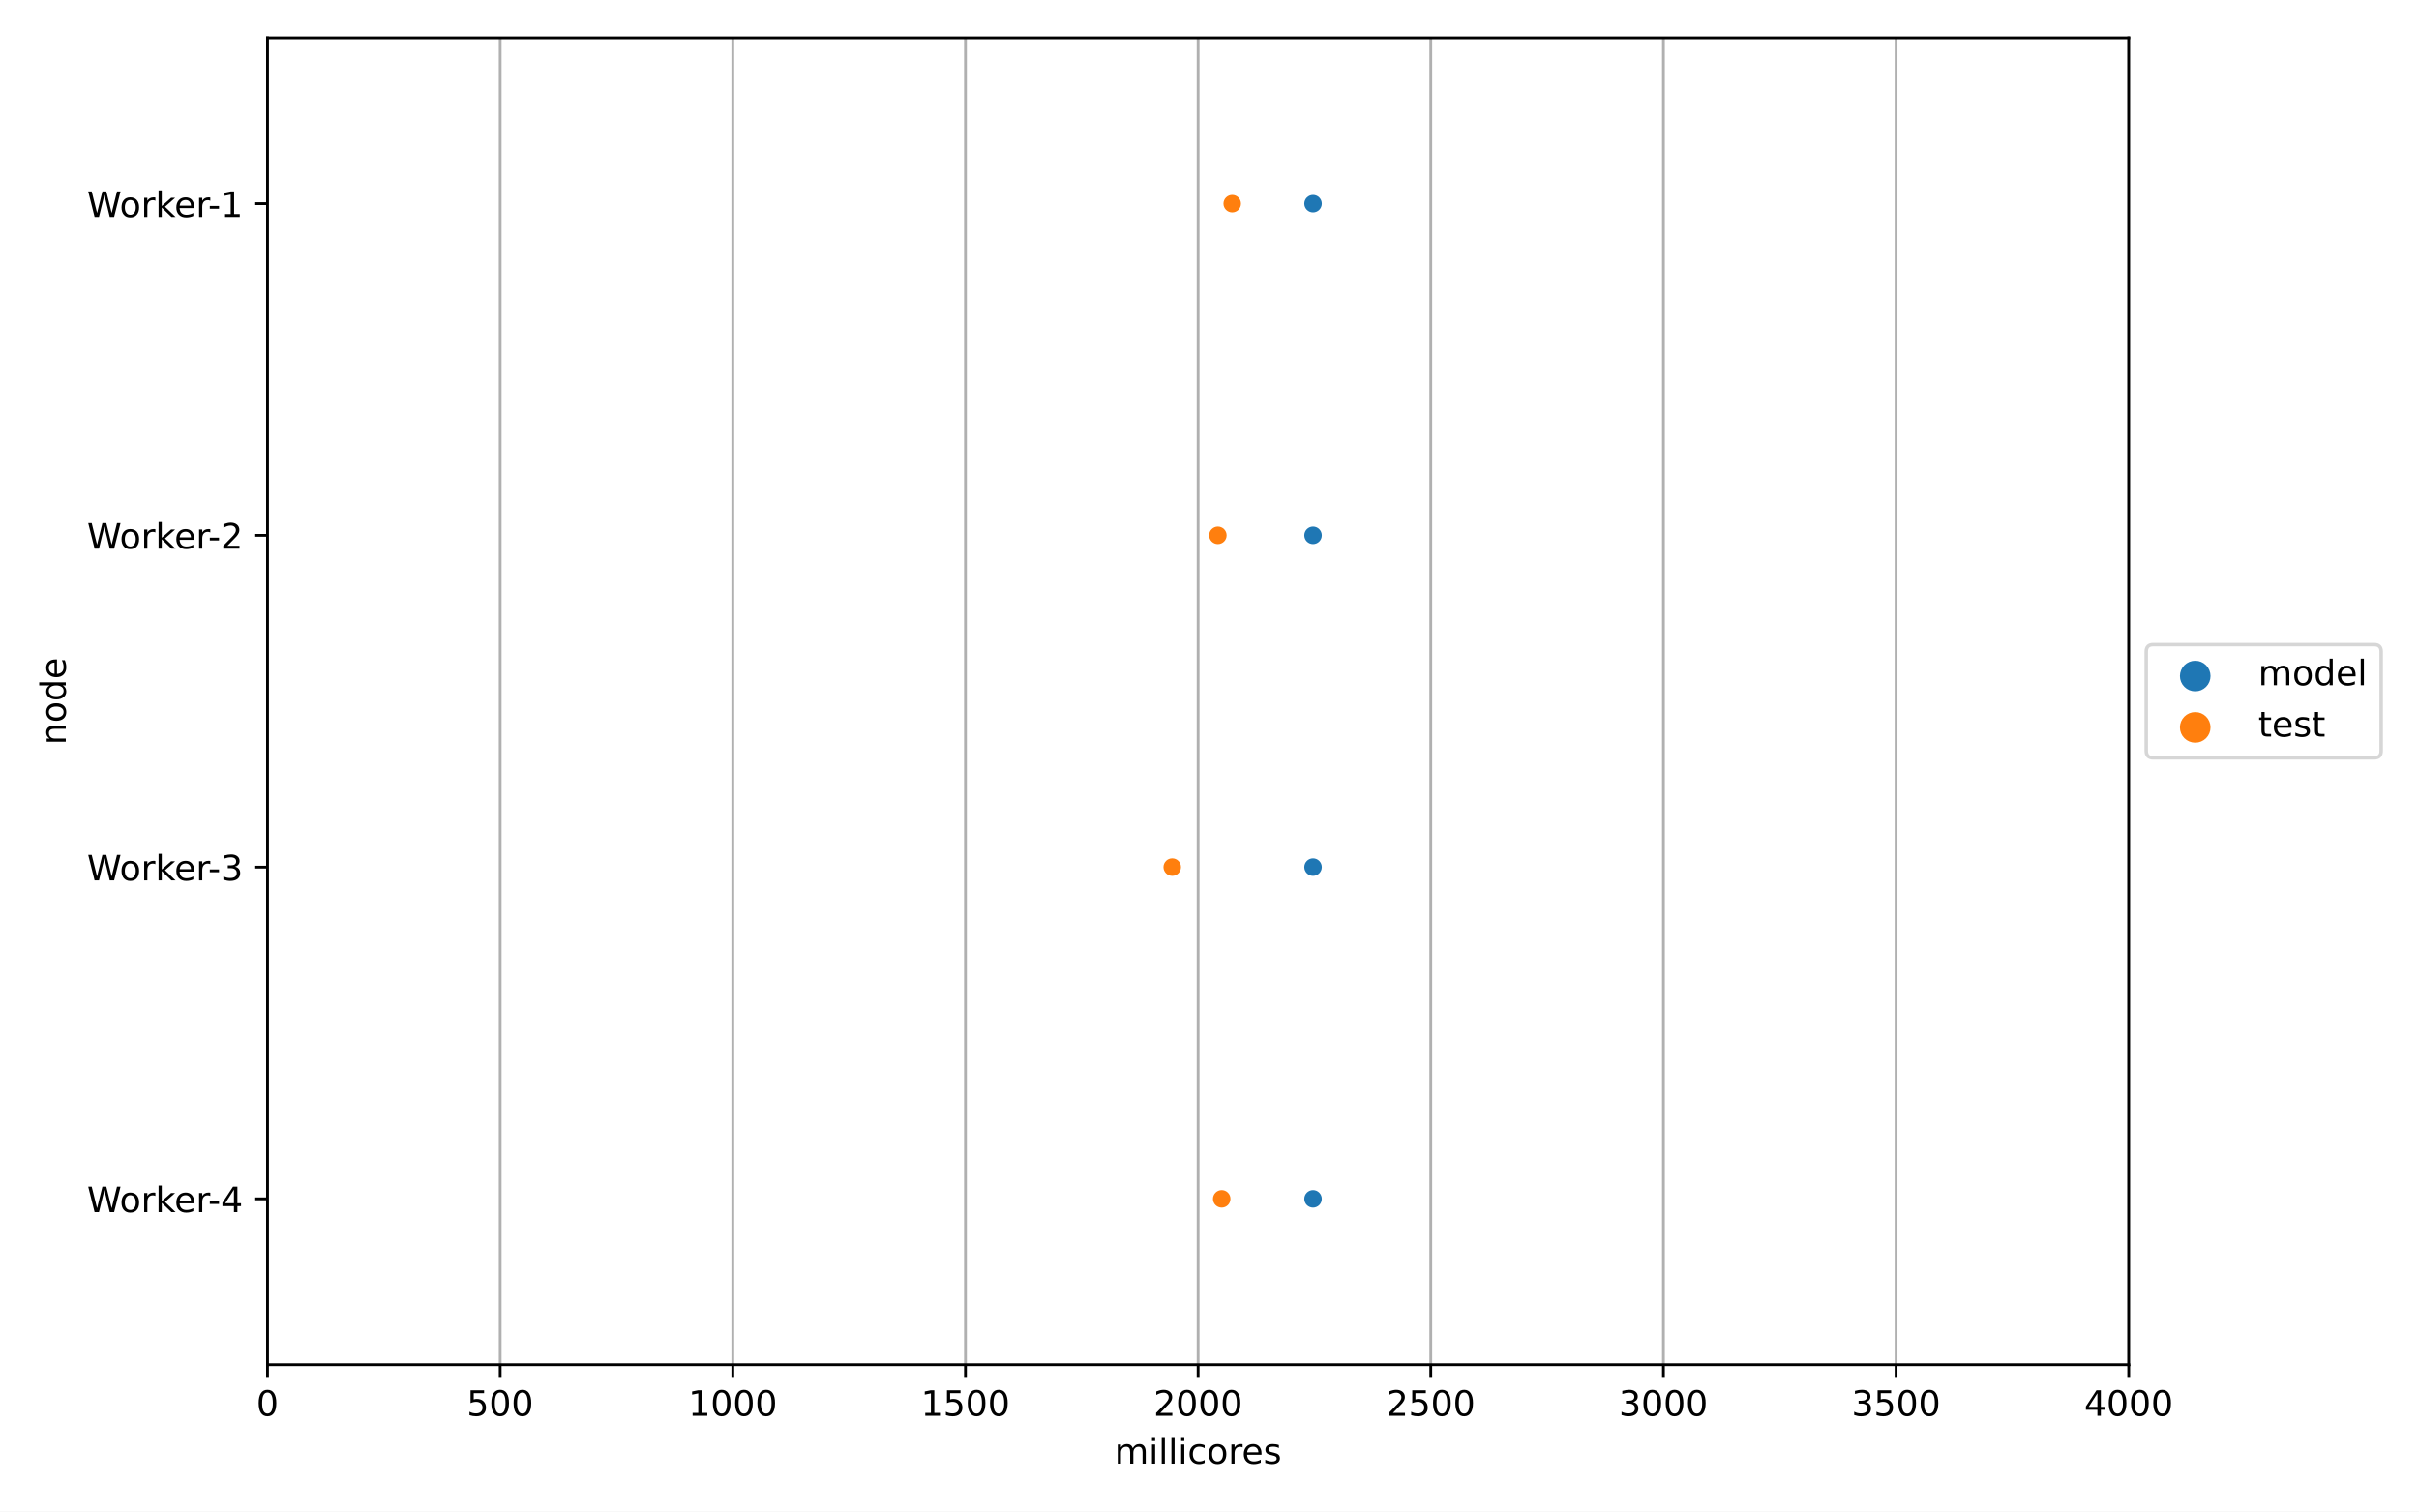
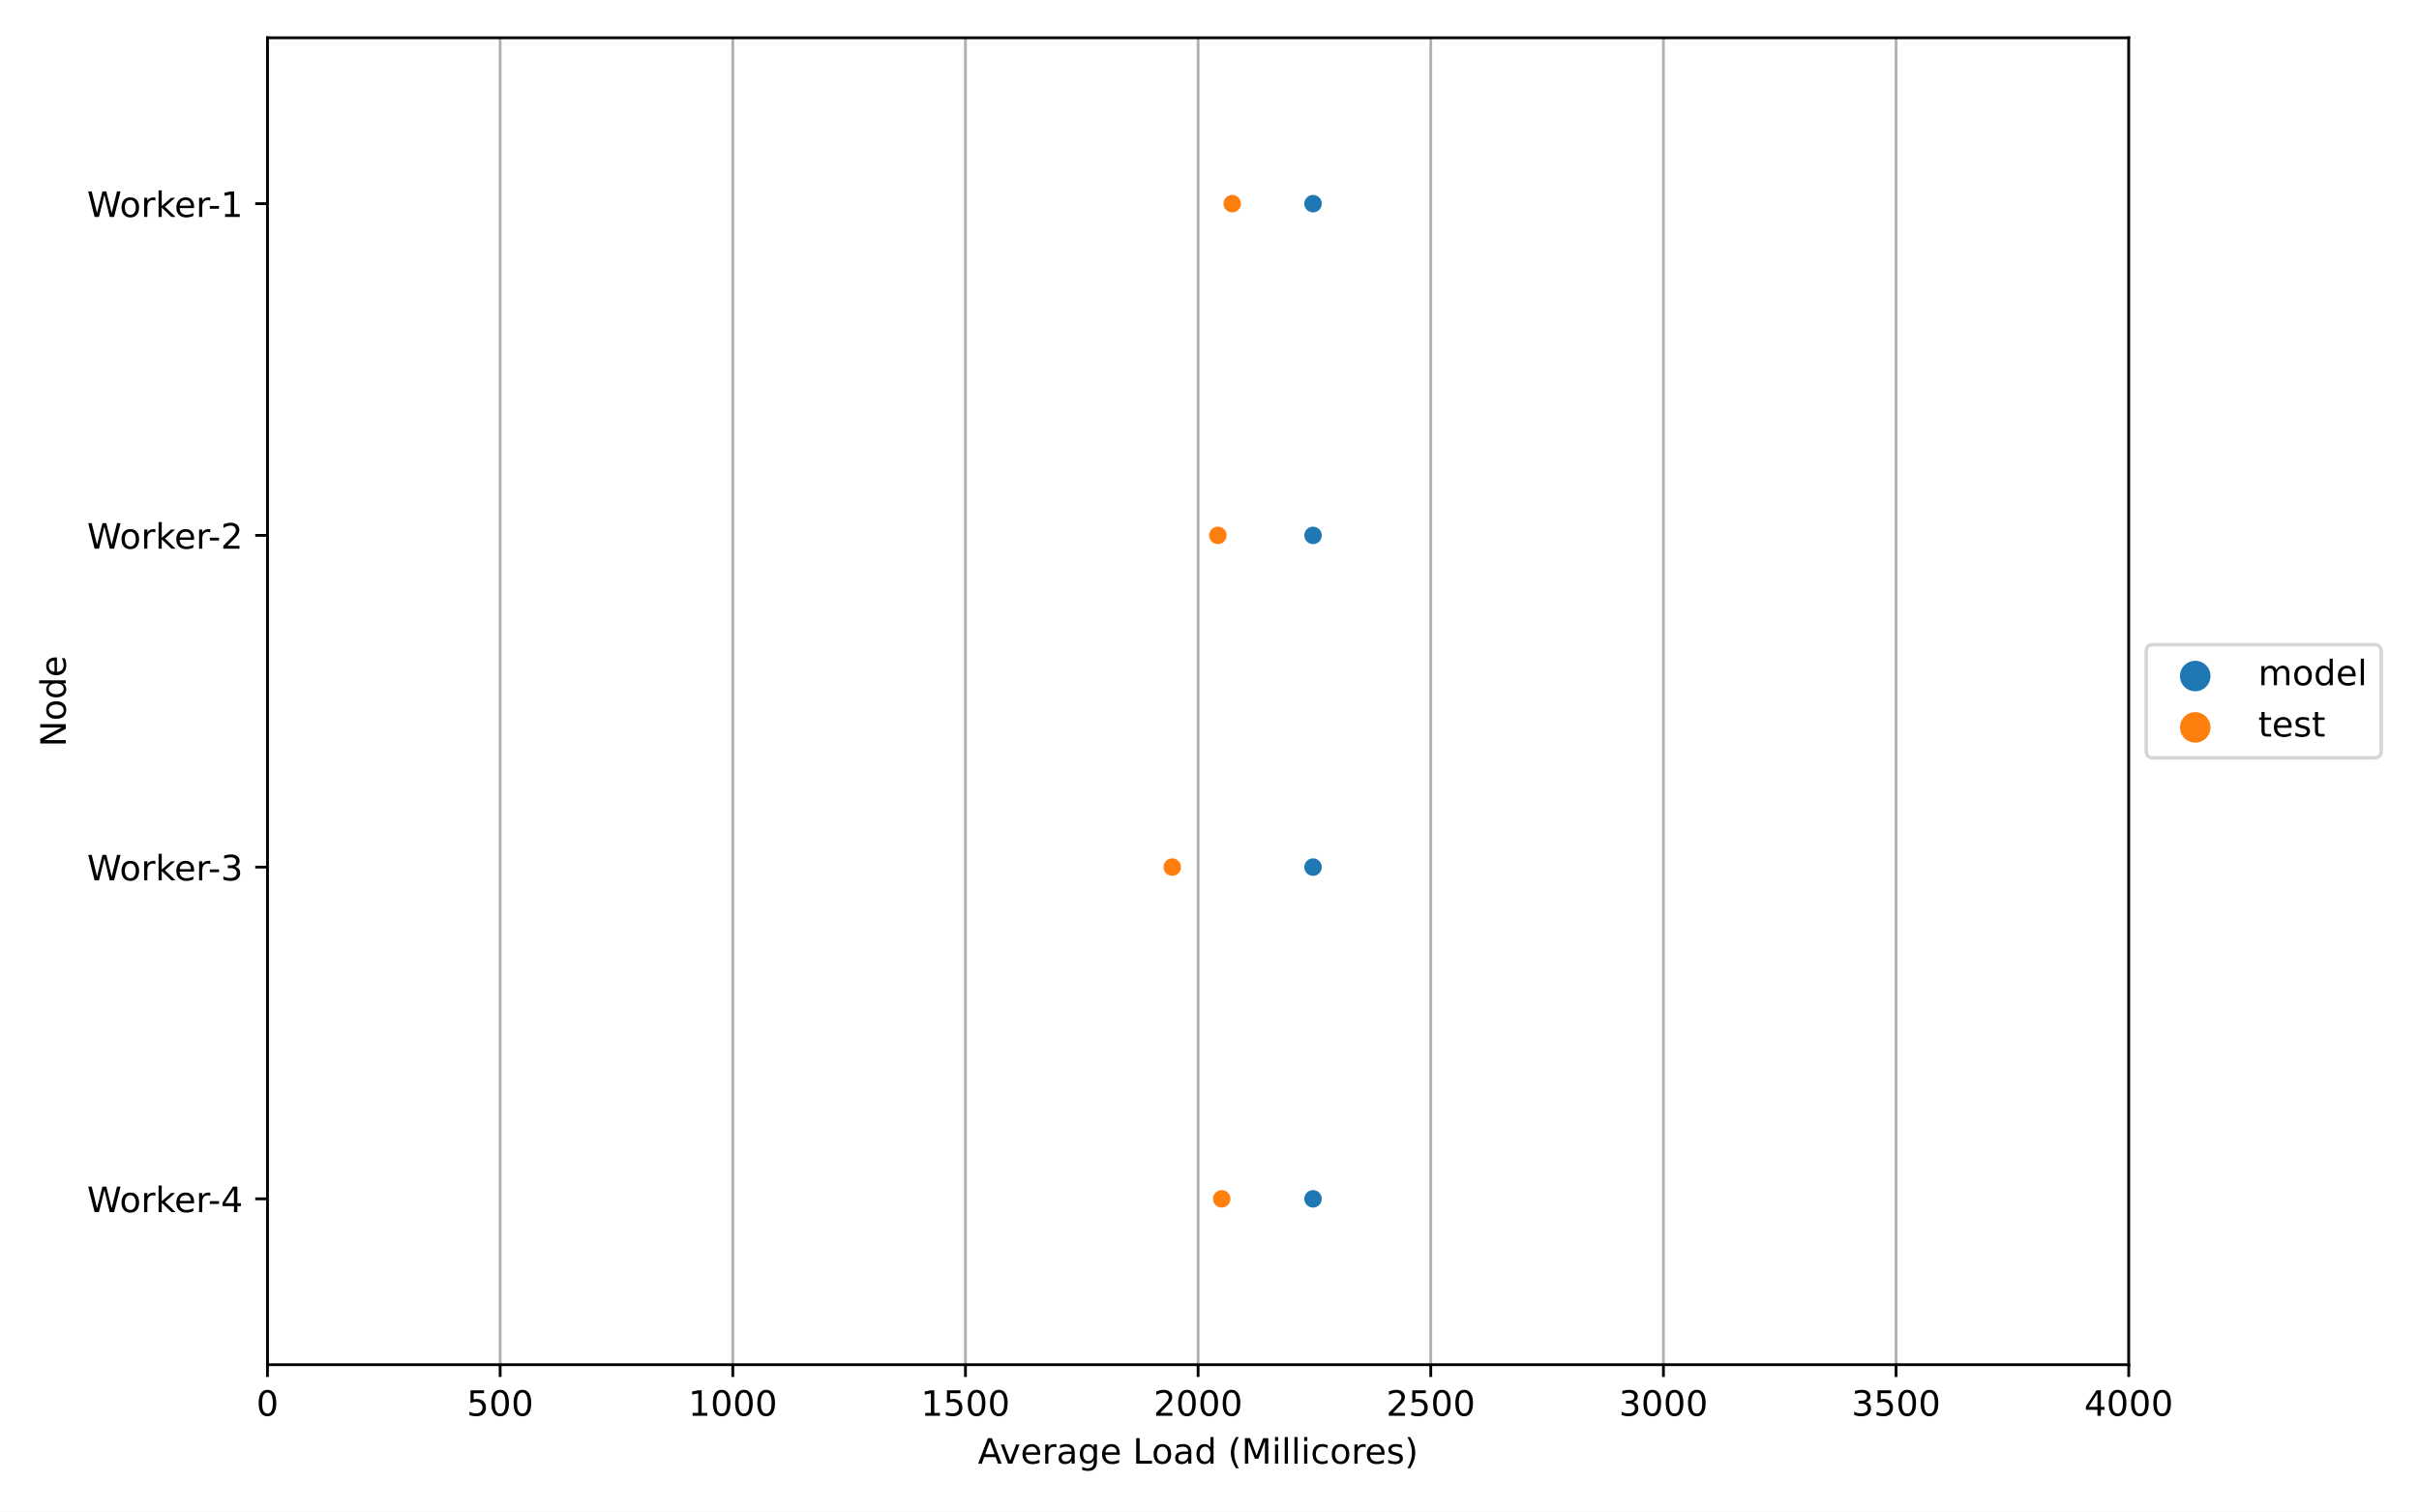
<svg xmlns="http://www.w3.org/2000/svg" xmlns:xlink="http://www.w3.org/1999/xlink" height="432pt" version="1.1" viewBox="0 0 691.2 432" width="691.2pt">
  <defs>
    <style type="text/css">*{stroke-linecap:butt;stroke-linejoin:round;}</style>
  </defs>
  <g id="figure_1">
    <g id="patch_1">
      <path d="M 0 432  L 691.2 432  L 691.2 0  L 0 0  z " style="fill:#ffffff;" />
    </g>
    <g id="axes_1">
      <g id="patch_2">
        <path d="M 76.43 390.04  L 608.26 390.04  L 608.26 10.8  L 76.43 10.8  z " style="fill:#ffffff;" />
      </g>
      <g id="PathCollection_1" />
      <g id="PathCollection_2" />
      <g id="matplotlib.axis_1">
        <g id="xtick_1">
          <g id="line2d_1">
-             <path clip-path="url(#peda8b13d30)" d="M 76.43 390.04  L 76.43 10.8  " style="fill:none;stroke:#b0b0b0;stroke-linecap:square;stroke-width:0.8;" />
+             <path clip-path="url(#pf181e24d04)" d="M 76.43 390.04  L 76.43 10.8  " style="fill:none;stroke:#b0b0b0;stroke-linecap:square;stroke-width:0.8;" />
          </g>
          <g id="line2d_2">
            <defs>
-               <path d="M 0 0  L 0 3.5  " id="m3fdfb1658d" style="stroke:#000000;stroke-width:0.8;" />
-             </defs>
-             <g>
-               <use style="stroke:#000000;stroke-width:0.8;" x="76.43" xlink:href="#m3fdfb1658d" y="390.04" />
+               <path d="M 0 0  L 0 3.5  " id="m9615d4d8fa" style="stroke:#000000;stroke-width:0.8;" />
+             </defs>
+             <g>
+               <use style="stroke:#000000;stroke-width:0.8;" x="76.43" xlink:href="#m9615d4d8fa" y="390.04" />
            </g>
          </g>
          <g id="text_1">
            <g transform="translate(73.24875 404.6384)scale(0.1 -0.1)">
              <defs>
                <path d="M 31.781 66.406  Q 24.172 66.406 20.328 58.906  Q 16.5 51.422 16.5 36.375  Q 16.5 21.391 20.328 13.891  Q 24.172 6.391 31.781 6.391  Q 39.453 6.391 43.281 13.891  Q 47.125 21.391 47.125 36.375  Q 47.125 51.422 43.281 58.906  Q 39.453 66.406 31.781 66.406  z M 31.781 74.219  Q 44.047 74.219 50.516 64.516  Q 56.984 54.828 56.984 36.375  Q 56.984 17.969 50.516 8.266  Q 44.047 -1.422 31.781 -1.422  Q 19.531 -1.422 13.062 8.266  Q 6.594 17.969 6.594 36.375  Q 6.594 54.828 13.062 64.516  Q 19.531 74.219 31.781 74.219  z " id="DejaVuSans-48" />
              </defs>
              <use xlink:href="#DejaVuSans-48" />
            </g>
          </g>
        </g>
        <g id="xtick_2">
          <g id="line2d_3">
-             <path clip-path="url(#peda8b13d30)" d="M 142.909 390.04  L 142.909 10.8  " style="fill:none;stroke:#b0b0b0;stroke-linecap:square;stroke-width:0.8;" />
+             <path clip-path="url(#pf181e24d04)" d="M 142.909 390.04  L 142.909 10.8  " style="fill:none;stroke:#b0b0b0;stroke-linecap:square;stroke-width:0.8;" />
          </g>
          <g id="line2d_4">
            <g>
-               <use style="stroke:#000000;stroke-width:0.8;" x="142.909" xlink:href="#m3fdfb1658d" y="390.04" />
+               <use style="stroke:#000000;stroke-width:0.8;" x="142.909" xlink:href="#m9615d4d8fa" y="390.04" />
            </g>
          </g>
          <g id="text_2">
            <g transform="translate(133.365 404.6384)scale(0.1 -0.1)">
              <defs>
                <path d="M 10.797 72.906  L 49.516 72.906  L 49.516 64.594  L 19.828 64.594  L 19.828 46.734  Q 21.969 47.469 24.109 47.828  Q 26.266 48.188 28.422 48.188  Q 40.625 48.188 47.75 41.5  Q 54.891 34.812 54.891 23.391  Q 54.891 11.625 47.562 5.094  Q 40.234 -1.422 26.906 -1.422  Q 22.312 -1.422 17.547 -0.641  Q 12.797 0.141 7.719 1.703  L 7.719 11.625  Q 12.109 9.234 16.797 8.062  Q 21.484 6.891 26.703 6.891  Q 35.156 6.891 40.078 11.328  Q 45.016 15.766 45.016 23.391  Q 45.016 31 40.078 35.438  Q 35.156 39.891 26.703 39.891  Q 22.75 39.891 18.812 39.016  Q 14.891 38.141 10.797 36.281  z " id="DejaVuSans-53" />
              </defs>
              <use xlink:href="#DejaVuSans-53" />
              <use x="63.623" xlink:href="#DejaVuSans-48" />
              <use x="127.246" xlink:href="#DejaVuSans-48" />
            </g>
          </g>
        </g>
        <g id="xtick_3">
          <g id="line2d_5">
-             <path clip-path="url(#peda8b13d30)" d="M 209.387 390.04  L 209.387 10.8  " style="fill:none;stroke:#b0b0b0;stroke-linecap:square;stroke-width:0.8;" />
+             <path clip-path="url(#pf181e24d04)" d="M 209.387 390.04  L 209.387 10.8  " style="fill:none;stroke:#b0b0b0;stroke-linecap:square;stroke-width:0.8;" />
          </g>
          <g id="line2d_6">
            <g>
-               <use style="stroke:#000000;stroke-width:0.8;" x="209.387" xlink:href="#m3fdfb1658d" y="390.04" />
+               <use style="stroke:#000000;stroke-width:0.8;" x="209.387" xlink:href="#m9615d4d8fa" y="390.04" />
            </g>
          </g>
          <g id="text_3">
            <g transform="translate(196.6625 404.6384)scale(0.1 -0.1)">
              <defs>
                <path d="M 12.406 8.297  L 28.516 8.297  L 28.516 63.922  L 10.984 60.406  L 10.984 69.391  L 28.422 72.906  L 38.281 72.906  L 38.281 8.297  L 54.391 8.297  L 54.391 0  L 12.406 0  z " id="DejaVuSans-49" />
              </defs>
              <use xlink:href="#DejaVuSans-49" />
              <use x="63.623" xlink:href="#DejaVuSans-48" />
              <use x="127.246" xlink:href="#DejaVuSans-48" />
              <use x="190.869" xlink:href="#DejaVuSans-48" />
            </g>
          </g>
        </g>
        <g id="xtick_4">
          <g id="line2d_7">
-             <path clip-path="url(#peda8b13d30)" d="M 275.866 390.04  L 275.866 10.8  " style="fill:none;stroke:#b0b0b0;stroke-linecap:square;stroke-width:0.8;" />
+             <path clip-path="url(#pf181e24d04)" d="M 275.866 390.04  L 275.866 10.8  " style="fill:none;stroke:#b0b0b0;stroke-linecap:square;stroke-width:0.8;" />
          </g>
          <g id="line2d_8">
            <g>
-               <use style="stroke:#000000;stroke-width:0.8;" x="275.866" xlink:href="#m3fdfb1658d" y="390.04" />
+               <use style="stroke:#000000;stroke-width:0.8;" x="275.866" xlink:href="#m9615d4d8fa" y="390.04" />
            </g>
          </g>
          <g id="text_4">
            <g transform="translate(263.1413 404.6384)scale(0.1 -0.1)">
              <use xlink:href="#DejaVuSans-49" />
              <use x="63.623" xlink:href="#DejaVuSans-53" />
              <use x="127.246" xlink:href="#DejaVuSans-48" />
              <use x="190.869" xlink:href="#DejaVuSans-48" />
            </g>
          </g>
        </g>
        <g id="xtick_5">
          <g id="line2d_9">
-             <path clip-path="url(#peda8b13d30)" d="M 342.345 390.04  L 342.345 10.8  " style="fill:none;stroke:#b0b0b0;stroke-linecap:square;stroke-width:0.8;" />
+             <path clip-path="url(#pf181e24d04)" d="M 342.345 390.04  L 342.345 10.8  " style="fill:none;stroke:#b0b0b0;stroke-linecap:square;stroke-width:0.8;" />
          </g>
          <g id="line2d_10">
            <g>
-               <use style="stroke:#000000;stroke-width:0.8;" x="342.345" xlink:href="#m3fdfb1658d" y="390.04" />
+               <use style="stroke:#000000;stroke-width:0.8;" x="342.345" xlink:href="#m9615d4d8fa" y="390.04" />
            </g>
          </g>
          <g id="text_5">
            <g transform="translate(329.62 404.6384)scale(0.1 -0.1)">
              <defs>
                <path d="M 19.188 8.297  L 53.609 8.297  L 53.609 0  L 7.328 0  L 7.328 8.297  Q 12.938 14.109 22.625 23.891  Q 32.328 33.688 34.812 36.531  Q 39.547 41.844 41.422 45.531  Q 43.312 49.219 43.312 52.781  Q 43.312 58.594 39.234 62.25  Q 35.156 65.922 28.609 65.922  Q 23.969 65.922 18.812 64.312  Q 13.672 62.703 7.812 59.422  L 7.812 69.391  Q 13.766 71.781 18.938 73  Q 24.125 74.219 28.422 74.219  Q 39.75 74.219 46.484 68.547  Q 53.219 62.891 53.219 53.422  Q 53.219 48.922 51.531 44.891  Q 49.859 40.875 45.406 35.406  Q 44.188 33.984 37.641 27.219  Q 31.109 20.453 19.188 8.297  z " id="DejaVuSans-50" />
              </defs>
              <use xlink:href="#DejaVuSans-50" />
              <use x="63.623" xlink:href="#DejaVuSans-48" />
              <use x="127.246" xlink:href="#DejaVuSans-48" />
              <use x="190.869" xlink:href="#DejaVuSans-48" />
            </g>
          </g>
        </g>
        <g id="xtick_6">
          <g id="line2d_11">
-             <path clip-path="url(#peda8b13d30)" d="M 408.824 390.04  L 408.824 10.8  " style="fill:none;stroke:#b0b0b0;stroke-linecap:square;stroke-width:0.8;" />
+             <path clip-path="url(#pf181e24d04)" d="M 408.824 390.04  L 408.824 10.8  " style="fill:none;stroke:#b0b0b0;stroke-linecap:square;stroke-width:0.8;" />
          </g>
          <g id="line2d_12">
            <g>
-               <use style="stroke:#000000;stroke-width:0.8;" x="408.824" xlink:href="#m3fdfb1658d" y="390.04" />
+               <use style="stroke:#000000;stroke-width:0.8;" x="408.824" xlink:href="#m9615d4d8fa" y="390.04" />
            </g>
          </g>
          <g id="text_6">
            <g transform="translate(396.0987 404.6384)scale(0.1 -0.1)">
              <use xlink:href="#DejaVuSans-50" />
              <use x="63.623" xlink:href="#DejaVuSans-53" />
              <use x="127.246" xlink:href="#DejaVuSans-48" />
              <use x="190.869" xlink:href="#DejaVuSans-48" />
            </g>
          </g>
        </g>
        <g id="xtick_7">
          <g id="line2d_13">
-             <path clip-path="url(#peda8b13d30)" d="M 475.303 390.04  L 475.303 10.8  " style="fill:none;stroke:#b0b0b0;stroke-linecap:square;stroke-width:0.8;" />
+             <path clip-path="url(#pf181e24d04)" d="M 475.303 390.04  L 475.303 10.8  " style="fill:none;stroke:#b0b0b0;stroke-linecap:square;stroke-width:0.8;" />
          </g>
          <g id="line2d_14">
            <g>
-               <use style="stroke:#000000;stroke-width:0.8;" x="475.303" xlink:href="#m3fdfb1658d" y="390.04" />
+               <use style="stroke:#000000;stroke-width:0.8;" x="475.303" xlink:href="#m9615d4d8fa" y="390.04" />
            </g>
          </g>
          <g id="text_7">
            <g transform="translate(462.5775 404.6384)scale(0.1 -0.1)">
              <defs>
                <path d="M 40.578 39.312  Q 47.656 37.797 51.625 33  Q 55.609 28.219 55.609 21.188  Q 55.609 10.406 48.188 4.484  Q 40.766 -1.422 27.094 -1.422  Q 22.516 -1.422 17.656 -0.516  Q 12.797 0.391 7.625 2.203  L 7.625 11.719  Q 11.719 9.328 16.594 8.109  Q 21.484 6.891 26.812 6.891  Q 36.078 6.891 40.938 10.547  Q 45.797 14.203 45.797 21.188  Q 45.797 27.641 41.281 31.266  Q 36.766 34.906 28.719 34.906  L 20.219 34.906  L 20.219 43.016  L 29.109 43.016  Q 36.375 43.016 40.234 45.922  Q 44.094 48.828 44.094 54.297  Q 44.094 59.906 40.109 62.906  Q 36.141 65.922 28.719 65.922  Q 24.656 65.922 20.016 65.031  Q 15.375 64.156 9.812 62.312  L 9.812 71.094  Q 15.438 72.656 20.344 73.438  Q 25.25 74.219 29.594 74.219  Q 40.828 74.219 47.359 69.109  Q 53.906 64.016 53.906 55.328  Q 53.906 49.266 50.438 45.094  Q 46.969 40.922 40.578 39.312  z " id="DejaVuSans-51" />
              </defs>
              <use xlink:href="#DejaVuSans-51" />
              <use x="63.623" xlink:href="#DejaVuSans-48" />
              <use x="127.246" xlink:href="#DejaVuSans-48" />
              <use x="190.869" xlink:href="#DejaVuSans-48" />
            </g>
          </g>
        </g>
        <g id="xtick_8">
          <g id="line2d_15">
-             <path clip-path="url(#peda8b13d30)" d="M 541.781 390.04  L 541.781 10.8  " style="fill:none;stroke:#b0b0b0;stroke-linecap:square;stroke-width:0.8;" />
+             <path clip-path="url(#pf181e24d04)" d="M 541.781 390.04  L 541.781 10.8  " style="fill:none;stroke:#b0b0b0;stroke-linecap:square;stroke-width:0.8;" />
          </g>
          <g id="line2d_16">
            <g>
-               <use style="stroke:#000000;stroke-width:0.8;" x="541.781" xlink:href="#m3fdfb1658d" y="390.04" />
+               <use style="stroke:#000000;stroke-width:0.8;" x="541.781" xlink:href="#m9615d4d8fa" y="390.04" />
            </g>
          </g>
          <g id="text_8">
            <g transform="translate(529.0562 404.6384)scale(0.1 -0.1)">
              <use xlink:href="#DejaVuSans-51" />
              <use x="63.623" xlink:href="#DejaVuSans-53" />
              <use x="127.246" xlink:href="#DejaVuSans-48" />
              <use x="190.869" xlink:href="#DejaVuSans-48" />
            </g>
          </g>
        </g>
        <g id="xtick_9">
          <g id="line2d_17">
-             <path clip-path="url(#peda8b13d30)" d="M 608.26 390.04  L 608.26 10.8  " style="fill:none;stroke:#b0b0b0;stroke-linecap:square;stroke-width:0.8;" />
+             <path clip-path="url(#pf181e24d04)" d="M 608.26 390.04  L 608.26 10.8  " style="fill:none;stroke:#b0b0b0;stroke-linecap:square;stroke-width:0.8;" />
          </g>
          <g id="line2d_18">
            <g>
-               <use style="stroke:#000000;stroke-width:0.8;" x="608.26" xlink:href="#m3fdfb1658d" y="390.04" />
+               <use style="stroke:#000000;stroke-width:0.8;" x="608.26" xlink:href="#m9615d4d8fa" y="390.04" />
            </g>
          </g>
          <g id="text_9">
            <g transform="translate(595.535 404.6384)scale(0.1 -0.1)">
              <defs>
                <path d="M 37.797 64.312  L 12.891 25.391  L 37.797 25.391  z M 35.203 72.906  L 47.609 72.906  L 47.609 25.391  L 58.016 25.391  L 58.016 17.188  L 47.609 17.188  L 47.609 0  L 37.797 0  L 37.797 17.188  L 4.891 17.188  L 4.891 26.703  z " id="DejaVuSans-52" />
              </defs>
              <use xlink:href="#DejaVuSans-52" />
              <use x="63.623" xlink:href="#DejaVuSans-48" />
              <use x="127.246" xlink:href="#DejaVuSans-48" />
              <use x="190.869" xlink:href="#DejaVuSans-48" />
            </g>
          </g>
        </g>
        <g id="text_10">
-           <g transform="translate(318.4856 418.3166)scale(0.1 -0.1)">
-             <defs>
-               <path d="M 52 44.188  Q 55.375 50.25 60.062 53.125  Q 64.75 56 71.094 56  Q 79.641 56 84.281 50.016  Q 88.922 44.047 88.922 33.016  L 88.922 0  L 79.891 0  L 79.891 32.719  Q 79.891 40.578 77.094 44.375  Q 74.312 48.188 68.609 48.188  Q 61.625 48.188 57.562 43.547  Q 53.516 38.922 53.516 30.906  L 53.516 0  L 44.484 0  L 44.484 32.719  Q 44.484 40.625 41.703 44.406  Q 38.922 48.188 33.109 48.188  Q 26.219 48.188 22.156 43.531  Q 18.109 38.875 18.109 30.906  L 18.109 0  L 9.078 0  L 9.078 54.688  L 18.109 54.688  L 18.109 46.188  Q 21.188 51.219 25.484 53.609  Q 29.781 56 35.688 56  Q 41.656 56 45.828 52.969  Q 50 49.953 52 44.188  z " id="DejaVuSans-109" />
+           <g transform="translate(279.4333 418.3166)scale(0.1 -0.1)">
+             <defs>
+               <path d="M 34.188 63.188  L 20.797 26.906  L 47.609 26.906  z M 28.609 72.906  L 39.797 72.906  L 67.578 0  L 57.328 0  L 50.688 18.703  L 17.828 18.703  L 11.188 0  L 0.781 0  z " id="DejaVuSans-65" />
+               <path d="M 2.984 54.688  L 12.5 54.688  L 29.594 8.797  L 46.688 54.688  L 56.203 54.688  L 35.688 0  L 23.484 0  z " id="DejaVuSans-118" />
+               <path d="M 56.203 29.594  L 56.203 25.203  L 14.891 25.203  Q 15.484 15.922 20.484 11.062  Q 25.484 6.203 34.422 6.203  Q 39.594 6.203 44.453 7.469  Q 49.312 8.734 54.109 11.281  L 54.109 2.781  Q 49.266 0.734 44.188 -0.344  Q 39.109 -1.422 33.891 -1.422  Q 20.797 -1.422 13.156 6.188  Q 5.516 13.812 5.516 26.812  Q 5.516 40.234 12.766 48.109  Q 20.016 56 32.328 56  Q 43.359 56 49.781 48.891  Q 56.203 41.797 56.203 29.594  z M 47.219 32.234  Q 47.125 39.594 43.094 43.984  Q 39.062 48.391 32.422 48.391  Q 24.906 48.391 20.391 44.141  Q 15.875 39.891 15.188 32.172  z " id="DejaVuSans-101" />
+               <path d="M 41.109 46.297  Q 39.594 47.172 37.812 47.578  Q 36.031 48 33.891 48  Q 26.266 48 22.188 43.047  Q 18.109 38.094 18.109 28.812  L 18.109 0  L 9.078 0  L 9.078 54.688  L 18.109 54.688  L 18.109 46.188  Q 20.953 51.172 25.484 53.578  Q 30.031 56 36.531 56  Q 37.453 56 38.578 55.875  Q 39.703 55.766 41.062 55.516  z " id="DejaVuSans-114" />
+               <path d="M 34.281 27.484  Q 23.391 27.484 19.188 25  Q 14.984 22.516 14.984 16.5  Q 14.984 11.719 18.141 8.906  Q 21.297 6.109 26.703 6.109  Q 34.188 6.109 38.703 11.406  Q 43.219 16.703 43.219 25.484  L 43.219 27.484  z M 52.203 31.203  L 52.203 0  L 43.219 0  L 43.219 8.297  Q 40.141 3.328 35.547 0.953  Q 30.953 -1.422 24.312 -1.422  Q 15.922 -1.422 10.953 3.297  Q 6 8.016 6 15.922  Q 6 25.141 12.172 29.828  Q 18.359 34.516 30.609 34.516  L 43.219 34.516  L 43.219 35.406  Q 43.219 41.609 39.141 45  Q 35.062 48.391 27.688 48.391  Q 23 48.391 18.547 47.266  Q 14.109 46.141 10.016 43.891  L 10.016 52.203  Q 14.938 54.109 19.578 55.047  Q 24.219 56 28.609 56  Q 40.484 56 46.344 49.844  Q 52.203 43.703 52.203 31.203  z " id="DejaVuSans-97" />
+               <path d="M 45.406 27.984  Q 45.406 37.75 41.375 43.109  Q 37.359 48.484 30.078 48.484  Q 22.859 48.484 18.828 43.109  Q 14.797 37.75 14.797 27.984  Q 14.797 18.266 18.828 12.891  Q 22.859 7.516 30.078 7.516  Q 37.359 7.516 41.375 12.891  Q 45.406 18.266 45.406 27.984  z M 54.391 6.781  Q 54.391 -7.172 48.188 -13.984  Q 42 -20.797 29.203 -20.797  Q 24.469 -20.797 20.266 -20.094  Q 16.062 -19.391 12.109 -17.922  L 12.109 -9.188  Q 16.062 -11.328 19.922 -12.344  Q 23.781 -13.375 27.781 -13.375  Q 36.625 -13.375 41.016 -8.766  Q 45.406 -4.156 45.406 5.172  L 45.406 9.625  Q 42.625 4.781 38.281 2.391  Q 33.938 0 27.875 0  Q 17.828 0 11.672 7.656  Q 5.516 15.328 5.516 27.984  Q 5.516 40.672 11.672 48.328  Q 17.828 56 27.875 56  Q 33.938 56 38.281 53.609  Q 42.625 51.219 45.406 46.391  L 45.406 54.688  L 54.391 54.688  z " id="DejaVuSans-103" />
+               <path id="DejaVuSans-32" />
+               <path d="M 9.812 72.906  L 19.672 72.906  L 19.672 8.297  L 55.172 8.297  L 55.172 0  L 9.812 0  z " id="DejaVuSans-76" />
+               <path d="M 30.609 48.391  Q 23.391 48.391 19.188 42.75  Q 14.984 37.109 14.984 27.297  Q 14.984 17.484 19.156 11.844  Q 23.344 6.203 30.609 6.203  Q 37.797 6.203 41.984 11.859  Q 46.188 17.531 46.188 27.297  Q 46.188 37.016 41.984 42.703  Q 37.797 48.391 30.609 48.391  z M 30.609 56  Q 42.328 56 49.016 48.375  Q 55.719 40.766 55.719 27.297  Q 55.719 13.875 49.016 6.219  Q 42.328 -1.422 30.609 -1.422  Q 18.844 -1.422 12.172 6.219  Q 5.516 13.875 5.516 27.297  Q 5.516 40.766 12.172 48.375  Q 18.844 56 30.609 56  z " id="DejaVuSans-111" />
+               <path d="M 45.406 46.391  L 45.406 75.984  L 54.391 75.984  L 54.391 0  L 45.406 0  L 45.406 8.203  Q 42.578 3.328 38.25 0.953  Q 33.938 -1.422 27.875 -1.422  Q 17.969 -1.422 11.734 6.484  Q 5.516 14.406 5.516 27.297  Q 5.516 40.188 11.734 48.094  Q 17.969 56 27.875 56  Q 33.938 56 38.25 53.625  Q 42.578 51.266 45.406 46.391  z M 14.797 27.297  Q 14.797 17.391 18.875 11.75  Q 22.953 6.109 30.078 6.109  Q 37.203 6.109 41.297 11.75  Q 45.406 17.391 45.406 27.297  Q 45.406 37.203 41.297 42.844  Q 37.203 48.484 30.078 48.484  Q 22.953 48.484 18.875 42.844  Q 14.797 37.203 14.797 27.297  z " id="DejaVuSans-100" />
+               <path d="M 31 75.875  Q 24.469 64.656 21.281 53.656  Q 18.109 42.672 18.109 31.391  Q 18.109 20.125 21.312 9.062  Q 24.516 -2 31 -13.188  L 23.188 -13.188  Q 15.875 -1.703 12.234 9.375  Q 8.594 20.453 8.594 31.391  Q 8.594 42.281 12.203 53.312  Q 15.828 64.359 23.188 75.875  z " id="DejaVuSans-40" />
+               <path d="M 9.812 72.906  L 24.516 72.906  L 43.109 23.297  L 61.812 72.906  L 76.516 72.906  L 76.516 0  L 66.891 0  L 66.891 64.016  L 48.094 14.016  L 38.188 14.016  L 19.391 64.016  L 19.391 0  L 9.812 0  z " id="DejaVuSans-77" />
              <path d="M 9.422 54.688  L 18.406 54.688  L 18.406 0  L 9.422 0  z M 9.422 75.984  L 18.406 75.984  L 18.406 64.594  L 9.422 64.594  z " id="DejaVuSans-105" />
              <path d="M 9.422 75.984  L 18.406 75.984  L 18.406 0  L 9.422 0  z " id="DejaVuSans-108" />
              <path d="M 48.781 52.594  L 48.781 44.188  Q 44.969 46.297 41.141 47.344  Q 37.312 48.391 33.406 48.391  Q 24.656 48.391 19.812 42.844  Q 14.984 37.312 14.984 27.297  Q 14.984 17.281 19.812 11.734  Q 24.656 6.203 33.406 6.203  Q 37.312 6.203 41.141 7.25  Q 44.969 8.297 48.781 10.406  L 48.781 2.094  Q 45.016 0.344 40.984 -0.531  Q 36.969 -1.422 32.422 -1.422  Q 20.062 -1.422 12.781 6.344  Q 5.516 14.109 5.516 27.297  Q 5.516 40.672 12.859 48.328  Q 20.219 56 33.016 56  Q 37.156 56 41.109 55.141  Q 45.062 54.297 48.781 52.594  z " id="DejaVuSans-99" />
-               <path d="M 30.609 48.391  Q 23.391 48.391 19.188 42.75  Q 14.984 37.109 14.984 27.297  Q 14.984 17.484 19.156 11.844  Q 23.344 6.203 30.609 6.203  Q 37.797 6.203 41.984 11.859  Q 46.188 17.531 46.188 27.297  Q 46.188 37.016 41.984 42.703  Q 37.797 48.391 30.609 48.391  z M 30.609 56  Q 42.328 56 49.016 48.375  Q 55.719 40.766 55.719 27.297  Q 55.719 13.875 49.016 6.219  Q 42.328 -1.422 30.609 -1.422  Q 18.844 -1.422 12.172 6.219  Q 5.516 13.875 5.516 27.297  Q 5.516 40.766 12.172 48.375  Q 18.844 56 30.609 56  z " id="DejaVuSans-111" />
-               <path d="M 41.109 46.297  Q 39.594 47.172 37.812 47.578  Q 36.031 48 33.891 48  Q 26.266 48 22.188 43.047  Q 18.109 38.094 18.109 28.812  L 18.109 0  L 9.078 0  L 9.078 54.688  L 18.109 54.688  L 18.109 46.188  Q 20.953 51.172 25.484 53.578  Q 30.031 56 36.531 56  Q 37.453 56 38.578 55.875  Q 39.703 55.766 41.062 55.516  z " id="DejaVuSans-114" />
-               <path d="M 56.203 29.594  L 56.203 25.203  L 14.891 25.203  Q 15.484 15.922 20.484 11.062  Q 25.484 6.203 34.422 6.203  Q 39.594 6.203 44.453 7.469  Q 49.312 8.734 54.109 11.281  L 54.109 2.781  Q 49.266 0.734 44.188 -0.344  Q 39.109 -1.422 33.891 -1.422  Q 20.797 -1.422 13.156 6.188  Q 5.516 13.812 5.516 26.812  Q 5.516 40.234 12.766 48.109  Q 20.016 56 32.328 56  Q 43.359 56 49.781 48.891  Q 56.203 41.797 56.203 29.594  z M 47.219 32.234  Q 47.125 39.594 43.094 43.984  Q 39.062 48.391 32.422 48.391  Q 24.906 48.391 20.391 44.141  Q 15.875 39.891 15.188 32.172  z " id="DejaVuSans-101" />
              <path d="M 44.281 53.078  L 44.281 44.578  Q 40.484 46.531 36.375 47.5  Q 32.281 48.484 27.875 48.484  Q 21.188 48.484 17.844 46.438  Q 14.5 44.391 14.5 40.281  Q 14.5 37.156 16.891 35.375  Q 19.281 33.594 26.516 31.984  L 29.594 31.297  Q 39.156 29.25 43.188 25.516  Q 47.219 21.781 47.219 15.094  Q 47.219 7.469 41.188 3.016  Q 35.156 -1.422 24.609 -1.422  Q 20.219 -1.422 15.453 -0.562  Q 10.688 0.297 5.422 2  L 5.422 11.281  Q 10.406 8.688 15.234 7.391  Q 20.062 6.109 24.812 6.109  Q 31.156 6.109 34.562 8.281  Q 37.984 10.453 37.984 14.406  Q 37.984 18.062 35.516 20.016  Q 33.062 21.969 24.703 23.781  L 21.578 24.516  Q 13.234 26.266 9.516 29.906  Q 5.812 33.547 5.812 39.891  Q 5.812 47.609 11.281 51.797  Q 16.75 56 26.812 56  Q 31.781 56 36.172 55.266  Q 40.578 54.547 44.281 53.078  z " id="DejaVuSans-115" />
-             </defs>
-             <use xlink:href="#DejaVuSans-109" />
-             <use x="97.412" xlink:href="#DejaVuSans-105" />
-             <use x="125.195" xlink:href="#DejaVuSans-108" />
-             <use x="152.979" xlink:href="#DejaVuSans-108" />
-             <use x="180.762" xlink:href="#DejaVuSans-105" />
-             <use x="208.545" xlink:href="#DejaVuSans-99" />
-             <use x="263.525" xlink:href="#DejaVuSans-111" />
-             <use x="324.707" xlink:href="#DejaVuSans-114" />
-             <use x="363.57" xlink:href="#DejaVuSans-101" />
-             <use x="425.094" xlink:href="#DejaVuSans-115" />
+               <path d="M 8.016 75.875  L 15.828 75.875  Q 23.141 64.359 26.781 53.312  Q 30.422 42.281 30.422 31.391  Q 30.422 20.453 26.781 9.375  Q 23.141 -1.703 15.828 -13.188  L 8.016 -13.188  Q 14.5 -2 17.703 9.062  Q 20.906 20.125 20.906 31.391  Q 20.906 42.672 17.703 53.656  Q 14.5 64.656 8.016 75.875  z " id="DejaVuSans-41" />
+             </defs>
+             <use xlink:href="#DejaVuSans-65" />
+             <use x="62.533" xlink:href="#DejaVuSans-118" />
+             <use x="121.713" xlink:href="#DejaVuSans-101" />
+             <use x="183.236" xlink:href="#DejaVuSans-114" />
+             <use x="224.35" xlink:href="#DejaVuSans-97" />
+             <use x="285.629" xlink:href="#DejaVuSans-103" />
+             <use x="349.105" xlink:href="#DejaVuSans-101" />
+             <use x="410.629" xlink:href="#DejaVuSans-32" />
+             <use x="442.416" xlink:href="#DejaVuSans-76" />
+             <use x="496.379" xlink:href="#DejaVuSans-111" />
+             <use x="557.561" xlink:href="#DejaVuSans-97" />
+             <use x="618.84" xlink:href="#DejaVuSans-100" />
+             <use x="682.316" xlink:href="#DejaVuSans-32" />
+             <use x="714.104" xlink:href="#DejaVuSans-40" />
+             <use x="753.117" xlink:href="#DejaVuSans-77" />
+             <use x="839.396" xlink:href="#DejaVuSans-105" />
+             <use x="867.18" xlink:href="#DejaVuSans-108" />
+             <use x="894.963" xlink:href="#DejaVuSans-108" />
+             <use x="922.746" xlink:href="#DejaVuSans-105" />
+             <use x="950.529" xlink:href="#DejaVuSans-99" />
+             <use x="1005.51" xlink:href="#DejaVuSans-111" />
+             <use x="1066.691" xlink:href="#DejaVuSans-114" />
+             <use x="1105.555" xlink:href="#DejaVuSans-101" />
+             <use x="1167.078" xlink:href="#DejaVuSans-115" />
+             <use x="1219.178" xlink:href="#DejaVuSans-41" />
          </g>
        </g>
      </g>
      <g id="matplotlib.axis_2">
        <g id="ytick_1">
          <g id="line2d_19">
            <defs>
-               <path d="M 0 0  L -3.5 0  " id="m312eac11dd" style="stroke:#000000;stroke-width:0.8;" />
-             </defs>
-             <g>
-               <use style="stroke:#000000;stroke-width:0.8;" x="76.43" xlink:href="#m312eac11dd" y="58.205" />
+               <path d="M 0 0  L -3.5 0  " id="m35db9f492e" style="stroke:#000000;stroke-width:0.8;" />
+             </defs>
+             <g>
+               <use style="stroke:#000000;stroke-width:0.8;" x="76.43" xlink:href="#m35db9f492e" y="58.205" />
            </g>
          </g>
          <g id="text_11">
            <g transform="translate(24.87531 62.00422)scale(0.1 -0.1)">
              <defs>
                <path d="M 3.328 72.906  L 13.281 72.906  L 28.609 11.281  L 43.891 72.906  L 54.984 72.906  L 70.312 11.281  L 85.594 72.906  L 95.609 72.906  L 77.297 0  L 64.891 0  L 49.516 63.281  L 33.984 0  L 21.578 0  z " id="DejaVuSans-87" />
                <path d="M 9.078 75.984  L 18.109 75.984  L 18.109 31.109  L 44.922 54.688  L 56.391 54.688  L 27.391 29.109  L 57.625 0  L 45.906 0  L 18.109 26.703  L 18.109 0  L 9.078 0  z " id="DejaVuSans-107" />
                <path d="M 4.891 31.391  L 31.203 31.391  L 31.203 23.391  L 4.891 23.391  z " id="DejaVuSans-45" />
              </defs>
              <use xlink:href="#DejaVuSans-87" />
              <use x="93.002" xlink:href="#DejaVuSans-111" />
              <use x="154.184" xlink:href="#DejaVuSans-114" />
              <use x="195.297" xlink:href="#DejaVuSans-107" />
              <use x="249.582" xlink:href="#DejaVuSans-101" />
              <use x="311.105" xlink:href="#DejaVuSans-114" />
              <use x="345.844" xlink:href="#DejaVuSans-45" />
              <use x="381.928" xlink:href="#DejaVuSans-49" />
            </g>
          </g>
        </g>
        <g id="ytick_2">
          <g id="line2d_20">
            <g>
-               <use style="stroke:#000000;stroke-width:0.8;" x="76.43" xlink:href="#m312eac11dd" y="153.015" />
+               <use style="stroke:#000000;stroke-width:0.8;" x="76.43" xlink:href="#m35db9f492e" y="153.015" />
            </g>
          </g>
          <g id="text_12">
            <g transform="translate(24.87531 156.8142)scale(0.1 -0.1)">
              <use xlink:href="#DejaVuSans-87" />
              <use x="93.002" xlink:href="#DejaVuSans-111" />
              <use x="154.184" xlink:href="#DejaVuSans-114" />
              <use x="195.297" xlink:href="#DejaVuSans-107" />
              <use x="249.582" xlink:href="#DejaVuSans-101" />
              <use x="311.105" xlink:href="#DejaVuSans-114" />
              <use x="345.844" xlink:href="#DejaVuSans-45" />
              <use x="381.928" xlink:href="#DejaVuSans-50" />
            </g>
          </g>
        </g>
        <g id="ytick_3">
          <g id="line2d_21">
            <g>
-               <use style="stroke:#000000;stroke-width:0.8;" x="76.43" xlink:href="#m312eac11dd" y="247.825" />
+               <use style="stroke:#000000;stroke-width:0.8;" x="76.43" xlink:href="#m35db9f492e" y="247.825" />
            </g>
          </g>
          <g id="text_13">
            <g transform="translate(24.87531 251.6242)scale(0.1 -0.1)">
              <use xlink:href="#DejaVuSans-87" />
              <use x="93.002" xlink:href="#DejaVuSans-111" />
              <use x="154.184" xlink:href="#DejaVuSans-114" />
              <use x="195.297" xlink:href="#DejaVuSans-107" />
              <use x="249.582" xlink:href="#DejaVuSans-101" />
              <use x="311.105" xlink:href="#DejaVuSans-114" />
              <use x="345.844" xlink:href="#DejaVuSans-45" />
              <use x="381.928" xlink:href="#DejaVuSans-51" />
            </g>
          </g>
        </g>
        <g id="ytick_4">
          <g id="line2d_22">
            <g>
-               <use style="stroke:#000000;stroke-width:0.8;" x="76.43" xlink:href="#m312eac11dd" y="342.635" />
+               <use style="stroke:#000000;stroke-width:0.8;" x="76.43" xlink:href="#m35db9f492e" y="342.635" />
            </g>
          </g>
          <g id="text_14">
            <g transform="translate(24.87531 346.4342)scale(0.1 -0.1)">
              <use xlink:href="#DejaVuSans-87" />
              <use x="93.002" xlink:href="#DejaVuSans-111" />
              <use x="154.184" xlink:href="#DejaVuSans-114" />
              <use x="195.297" xlink:href="#DejaVuSans-107" />
              <use x="249.582" xlink:href="#DejaVuSans-101" />
              <use x="311.105" xlink:href="#DejaVuSans-114" />
              <use x="345.844" xlink:href="#DejaVuSans-45" />
              <use x="381.928" xlink:href="#DejaVuSans-52" />
            </g>
          </g>
        </g>
        <g id="text_15">
-           <g transform="translate(18.79563 212.8989)rotate(-90)scale(0.1 -0.1)">
-             <defs>
-               <path d="M 54.891 33.016  L 54.891 0  L 45.906 0  L 45.906 32.719  Q 45.906 40.484 42.875 44.328  Q 39.844 48.188 33.797 48.188  Q 26.516 48.188 22.312 43.547  Q 18.109 38.922 18.109 30.906  L 18.109 0  L 9.078 0  L 9.078 54.688  L 18.109 54.688  L 18.109 46.188  Q 21.344 51.125 25.703 53.562  Q 30.078 56 35.797 56  Q 45.219 56 50.047 50.172  Q 54.891 44.344 54.891 33.016  z " id="DejaVuSans-110" />
-               <path d="M 45.406 46.391  L 45.406 75.984  L 54.391 75.984  L 54.391 0  L 45.406 0  L 45.406 8.203  Q 42.578 3.328 38.25 0.953  Q 33.938 -1.422 27.875 -1.422  Q 17.969 -1.422 11.734 6.484  Q 5.516 14.406 5.516 27.297  Q 5.516 40.188 11.734 48.094  Q 17.969 56 27.875 56  Q 33.938 56 38.25 53.625  Q 42.578 51.266 45.406 46.391  z M 14.797 27.297  Q 14.797 17.391 18.875 11.75  Q 22.953 6.109 30.078 6.109  Q 37.203 6.109 41.297 11.75  Q 45.406 17.391 45.406 27.297  Q 45.406 37.203 41.297 42.844  Q 37.203 48.484 30.078 48.484  Q 22.953 48.484 18.875 42.844  Q 14.797 37.203 14.797 27.297  z " id="DejaVuSans-100" />
-             </defs>
-             <use xlink:href="#DejaVuSans-110" />
-             <use x="63.379" xlink:href="#DejaVuSans-111" />
-             <use x="124.561" xlink:href="#DejaVuSans-100" />
-             <use x="188.037" xlink:href="#DejaVuSans-101" />
+           <g transform="translate(18.79563 213.4708)rotate(-90)scale(0.1 -0.1)">
+             <defs>
+               <path d="M 9.812 72.906  L 23.094 72.906  L 55.422 11.922  L 55.422 72.906  L 64.984 72.906  L 64.984 0  L 51.703 0  L 19.391 60.984  L 19.391 0  L 9.812 0  z " id="DejaVuSans-78" />
+             </defs>
+             <use xlink:href="#DejaVuSans-78" />
+             <use x="74.805" xlink:href="#DejaVuSans-111" />
+             <use x="135.986" xlink:href="#DejaVuSans-100" />
+             <use x="199.463" xlink:href="#DejaVuSans-101" />
          </g>
        </g>
      </g>
      <g id="patch_3">
        <path d="M 76.43 390.04  L 76.43 10.8  " style="fill:none;stroke:#000000;stroke-linecap:square;stroke-linejoin:miter;stroke-width:0.8;" />
      </g>
      <g id="patch_4">
        <path d="M 608.26 390.04  L 608.26 10.8  " style="fill:none;stroke:#000000;stroke-linecap:square;stroke-linejoin:miter;stroke-width:0.8;" />
      </g>
      <g id="patch_5">
        <path d="M 76.43 390.04  L 608.26 390.04  " style="fill:none;stroke:#000000;stroke-linecap:square;stroke-linejoin:miter;stroke-width:0.8;" />
      </g>
      <g id="patch_6">
        <path d="M 76.43 10.8  L 608.26 10.8  " style="fill:none;stroke:#000000;stroke-linecap:square;stroke-linejoin:miter;stroke-width:0.8;" />
      </g>
      <g id="PathCollection_3">
        <defs>
-           <path d="M 0 2.5  C 0.663 2.5 1.299 2.237 1.768 1.768  C 2.237 1.299 2.5 0.663 2.5 -0  C 2.5 -0.663 2.237 -1.299 1.768 -1.768  C 1.299 -2.237 0.663 -2.5 0 -2.5  C -0.663 -2.5 -1.299 -2.237 -1.768 -1.768  C -2.237 -1.299 -2.5 -0.663 -2.5 0  C -2.5 0.663 -2.237 1.299 -1.768 1.768  C -1.299 2.237 -0.663 2.5 0 2.5  z " id="C0_0_00021087ad" />
+           <path d="M 0 2.5  C 0.663 2.5 1.299 2.237 1.768 1.768  C 2.237 1.299 2.5 0.663 2.5 -0  C 2.5 -0.663 2.237 -1.299 1.768 -1.768  C 1.299 -2.237 0.663 -2.5 0 -2.5  C -0.663 -2.5 -1.299 -2.237 -1.768 -1.768  C -2.237 -1.299 -2.5 -0.663 -2.5 0  C -2.5 0.663 -2.237 1.299 -1.768 1.768  C -1.299 2.237 -0.663 2.5 0 2.5  z " id="C0_0_b5402c2a9e" />
        </defs>
-         <g clip-path="url(#peda8b13d30)">
-           <use style="fill:#ff7f0e;" x="352.092" xlink:href="#C0_0_00021087ad" y="58.205" />
-         </g>
-         <g clip-path="url(#peda8b13d30)">
-           <use style="fill:#1f77b4;" x="375.186" xlink:href="#C0_0_00021087ad" y="58.205" />
+         <g clip-path="url(#pf181e24d04)">
+           <use style="fill:#ff7f0e;" x="352.092" xlink:href="#C0_0_b5402c2a9e" y="58.205" />
+         </g>
+         <g clip-path="url(#pf181e24d04)">
+           <use style="fill:#1f77b4;" x="375.186" xlink:href="#C0_0_b5402c2a9e" y="58.205" />
        </g>
      </g>
      <g id="PathCollection_4">
        <defs>
-           <path d="M 0 2.5  C 0.663 2.5 1.299 2.237 1.768 1.768  C 2.237 1.299 2.5 0.663 2.5 -0  C 2.5 -0.663 2.237 -1.299 1.768 -1.768  C 1.299 -2.237 0.663 -2.5 0 -2.5  C -0.663 -2.5 -1.299 -2.237 -1.768 -1.768  C -2.237 -1.299 -2.5 -0.663 -2.5 0  C -2.5 0.663 -2.237 1.299 -1.768 1.768  C -1.299 2.237 -0.663 2.5 0 2.5  z " id="C1_0_11bf39c59c" />
+           <path d="M 0 2.5  C 0.663 2.5 1.299 2.237 1.768 1.768  C 2.237 1.299 2.5 0.663 2.5 -0  C 2.5 -0.663 2.237 -1.299 1.768 -1.768  C 1.299 -2.237 0.663 -2.5 0 -2.5  C -0.663 -2.5 -1.299 -2.237 -1.768 -1.768  C -2.237 -1.299 -2.5 -0.663 -2.5 0  C -2.5 0.663 -2.237 1.299 -1.768 1.768  C -1.299 2.237 -0.663 2.5 0 2.5  z " id="C1_0_822fccbd08" />
        </defs>
-         <g clip-path="url(#peda8b13d30)">
-           <use style="fill:#ff7f0e;" x="347.996" xlink:href="#C1_0_11bf39c59c" y="153.015" />
-         </g>
-         <g clip-path="url(#peda8b13d30)">
-           <use style="fill:#1f77b4;" x="375.186" xlink:href="#C1_0_11bf39c59c" y="153.015" />
+         <g clip-path="url(#pf181e24d04)">
+           <use style="fill:#ff7f0e;" x="347.996" xlink:href="#C1_0_822fccbd08" y="153.015" />
+         </g>
+         <g clip-path="url(#pf181e24d04)">
+           <use style="fill:#1f77b4;" x="375.186" xlink:href="#C1_0_822fccbd08" y="153.015" />
        </g>
      </g>
      <g id="PathCollection_5">
        <defs>
-           <path d="M 0 2.5  C 0.663 2.5 1.299 2.237 1.768 1.768  C 2.237 1.299 2.5 0.663 2.5 -0  C 2.5 -0.663 2.237 -1.299 1.768 -1.768  C 1.299 -2.237 0.663 -2.5 0 -2.5  C -0.663 -2.5 -1.299 -2.237 -1.768 -1.768  C -2.237 -1.299 -2.5 -0.663 -2.5 0  C -2.5 0.663 -2.237 1.299 -1.768 1.768  C -1.299 2.237 -0.663 2.5 0 2.5  z " id="C2_0_5bfa28a7bc" />
+           <path d="M 0 2.5  C 0.663 2.5 1.299 2.237 1.768 1.768  C 2.237 1.299 2.5 0.663 2.5 -0  C 2.5 -0.663 2.237 -1.299 1.768 -1.768  C 1.299 -2.237 0.663 -2.5 0 -2.5  C -0.663 -2.5 -1.299 -2.237 -1.768 -1.768  C -2.237 -1.299 -2.5 -0.663 -2.5 0  C -2.5 0.663 -2.237 1.299 -1.768 1.768  C -1.299 2.237 -0.663 2.5 0 2.5  z " id="C2_0_7f6aa2991e" />
        </defs>
-         <g clip-path="url(#peda8b13d30)">
-           <use style="fill:#ff7f0e;" x="334.95" xlink:href="#C2_0_5bfa28a7bc" y="247.825" />
-         </g>
-         <g clip-path="url(#peda8b13d30)">
-           <use style="fill:#1f77b4;" x="375.186" xlink:href="#C2_0_5bfa28a7bc" y="247.825" />
+         <g clip-path="url(#pf181e24d04)">
+           <use style="fill:#ff7f0e;" x="334.95" xlink:href="#C2_0_7f6aa2991e" y="247.825" />
+         </g>
+         <g clip-path="url(#pf181e24d04)">
+           <use style="fill:#1f77b4;" x="375.186" xlink:href="#C2_0_7f6aa2991e" y="247.825" />
        </g>
      </g>
      <g id="PathCollection_6">
        <defs>
-           <path d="M 0 2.5  C 0.663 2.5 1.299 2.237 1.768 1.768  C 2.237 1.299 2.5 0.663 2.5 -0  C 2.5 -0.663 2.237 -1.299 1.768 -1.768  C 1.299 -2.237 0.663 -2.5 0 -2.5  C -0.663 -2.5 -1.299 -2.237 -1.768 -1.768  C -2.237 -1.299 -2.5 -0.663 -2.5 0  C -2.5 0.663 -2.237 1.299 -1.768 1.768  C -1.299 2.237 -0.663 2.5 0 2.5  z " id="C3_0_3322ef3ba7" />
+           <path d="M 0 2.5  C 0.663 2.5 1.299 2.237 1.768 1.768  C 2.237 1.299 2.5 0.663 2.5 -0  C 2.5 -0.663 2.237 -1.299 1.768 -1.768  C 1.299 -2.237 0.663 -2.5 0 -2.5  C -0.663 -2.5 -1.299 -2.237 -1.768 -1.768  C -2.237 -1.299 -2.5 -0.663 -2.5 0  C -2.5 0.663 -2.237 1.299 -1.768 1.768  C -1.299 2.237 -0.663 2.5 0 2.5  z " id="C3_0_df922a9586" />
        </defs>
-         <g clip-path="url(#peda8b13d30)">
-           <use style="fill:#ff7f0e;" x="349.093" xlink:href="#C3_0_3322ef3ba7" y="342.635" />
-         </g>
-         <g clip-path="url(#peda8b13d30)">
-           <use style="fill:#1f77b4;" x="375.186" xlink:href="#C3_0_3322ef3ba7" y="342.635" />
+         <g clip-path="url(#pf181e24d04)">
+           <use style="fill:#ff7f0e;" x="349.093" xlink:href="#C3_0_df922a9586" y="342.635" />
+         </g>
+         <g clip-path="url(#pf181e24d04)">
+           <use style="fill:#1f77b4;" x="375.186" xlink:href="#C3_0_df922a9586" y="342.635" />
        </g>
      </g>
      <g id="legend_1">
        <g id="patch_7">
          <path d="M 615.26 216.598  L 678.399 216.598  Q 680.399 216.598 680.399 214.598  L 680.399 186.242  Q 680.399 184.242 678.399 184.242  L 615.26 184.242  Q 613.26 184.242 613.26 186.242  L 613.26 214.598  Q 613.26 216.598 615.26 216.598  z " style="fill:#ffffff;opacity:0.8;stroke:#cccccc;stroke-linejoin:miter;" />
        </g>
        <g id="PathCollection_7">
          <defs>
-             <path d="M 0 3.873  C 1.027 3.873 2.012 3.465 2.739 2.739  C 3.465 2.012 3.873 1.027 3.873 0  C 3.873 -1.027 3.465 -2.012 2.739 -2.739  C 2.012 -3.465 1.027 -3.873 0 -3.873  C -1.027 -3.873 -2.012 -3.465 -2.739 -2.739  C -3.465 -2.012 -3.873 -1.027 -3.873 0  C -3.873 1.027 -3.465 2.012 -2.739 2.739  C -2.012 3.465 -1.027 3.873 0 3.873  z " id="m98fcdaa80c" style="stroke:#1f77b4;" />
+             <path d="M 0 3.873  C 1.027 3.873 2.012 3.465 2.739 2.739  C 3.465 2.012 3.873 1.027 3.873 0  C 3.873 -1.027 3.465 -2.012 2.739 -2.739  C 2.012 -3.465 1.027 -3.873 0 -3.873  C -1.027 -3.873 -2.012 -3.465 -2.739 -2.739  C -3.465 -2.012 -3.873 -1.027 -3.873 0  C -3.873 1.027 -3.465 2.012 -2.739 2.739  C -2.012 3.465 -1.027 3.873 0 3.873  z " id="m9f93fd1ada" style="stroke:#1f77b4;" />
          </defs>
          <g>
-             <use style="fill:#1f77b4;stroke:#1f77b4;" x="627.26" xlink:href="#m98fcdaa80c" y="193.215" />
+             <use style="fill:#1f77b4;stroke:#1f77b4;" x="627.26" xlink:href="#m9f93fd1ada" y="193.215" />
          </g>
        </g>
        <g id="text_16">
          <g transform="translate(645.26 195.8403)scale(0.1 -0.1)">
+             <defs>
+               <path d="M 52 44.188  Q 55.375 50.25 60.062 53.125  Q 64.75 56 71.094 56  Q 79.641 56 84.281 50.016  Q 88.922 44.047 88.922 33.016  L 88.922 0  L 79.891 0  L 79.891 32.719  Q 79.891 40.578 77.094 44.375  Q 74.312 48.188 68.609 48.188  Q 61.625 48.188 57.562 43.547  Q 53.516 38.922 53.516 30.906  L 53.516 0  L 44.484 0  L 44.484 32.719  Q 44.484 40.625 41.703 44.406  Q 38.922 48.188 33.109 48.188  Q 26.219 48.188 22.156 43.531  Q 18.109 38.875 18.109 30.906  L 18.109 0  L 9.078 0  L 9.078 54.688  L 18.109 54.688  L 18.109 46.188  Q 21.188 51.219 25.484 53.609  Q 29.781 56 35.688 56  Q 41.656 56 45.828 52.969  Q 50 49.953 52 44.188  z " id="DejaVuSans-109" />
+             </defs>
            <use xlink:href="#DejaVuSans-109" />
            <use x="97.412" xlink:href="#DejaVuSans-111" />
            <use x="158.594" xlink:href="#DejaVuSans-100" />
            <use x="222.07" xlink:href="#DejaVuSans-101" />
            <use x="283.594" xlink:href="#DejaVuSans-108" />
          </g>
        </g>
        <g id="PathCollection_8">
          <defs>
-             <path d="M 0 3.873  C 1.027 3.873 2.012 3.465 2.739 2.739  C 3.465 2.012 3.873 1.027 3.873 0  C 3.873 -1.027 3.465 -2.012 2.739 -2.739  C 2.012 -3.465 1.027 -3.873 0 -3.873  C -1.027 -3.873 -2.012 -3.465 -2.739 -2.739  C -3.465 -2.012 -3.873 -1.027 -3.873 0  C -3.873 1.027 -3.465 2.012 -2.739 2.739  C -2.012 3.465 -1.027 3.873 0 3.873  z " id="m1968c6b4a3" style="stroke:#ff7f0e;" />
+             <path d="M 0 3.873  C 1.027 3.873 2.012 3.465 2.739 2.739  C 3.465 2.012 3.873 1.027 3.873 0  C 3.873 -1.027 3.465 -2.012 2.739 -2.739  C 2.012 -3.465 1.027 -3.873 0 -3.873  C -1.027 -3.873 -2.012 -3.465 -2.739 -2.739  C -3.465 -2.012 -3.873 -1.027 -3.873 0  C -3.873 1.027 -3.465 2.012 -2.739 2.739  C -2.012 3.465 -1.027 3.873 0 3.873  z " id="m36c014d1ca" style="stroke:#ff7f0e;" />
          </defs>
          <g>
-             <use style="fill:#ff7f0e;stroke:#ff7f0e;" x="627.26" xlink:href="#m1968c6b4a3" y="207.893" />
+             <use style="fill:#ff7f0e;stroke:#ff7f0e;" x="627.26" xlink:href="#m36c014d1ca" y="207.893" />
          </g>
        </g>
        <g id="text_17">
          <g transform="translate(645.26 210.5184)scale(0.1 -0.1)">
            <defs>
              <path d="M 18.312 70.219  L 18.312 54.688  L 36.812 54.688  L 36.812 47.703  L 18.312 47.703  L 18.312 18.016  Q 18.312 11.328 20.141 9.422  Q 21.969 7.516 27.594 7.516  L 36.812 7.516  L 36.812 0  L 27.594 0  Q 17.188 0 13.234 3.875  Q 9.281 7.766 9.281 18.016  L 9.281 47.703  L 2.688 47.703  L 2.688 54.688  L 9.281 54.688  L 9.281 70.219  z " id="DejaVuSans-116" />
            </defs>
            <use xlink:href="#DejaVuSans-116" />
            <use x="39.209" xlink:href="#DejaVuSans-101" />
            <use x="100.732" xlink:href="#DejaVuSans-115" />
            <use x="152.832" xlink:href="#DejaVuSans-116" />
          </g>
        </g>
      </g>
    </g>
  </g>
  <defs>
-     <clipPath id="peda8b13d30">
+     <clipPath id="pf181e24d04">
      <rect height="379.24" width="531.83" x="76.43" y="10.8" />
    </clipPath>
  </defs>
</svg>
